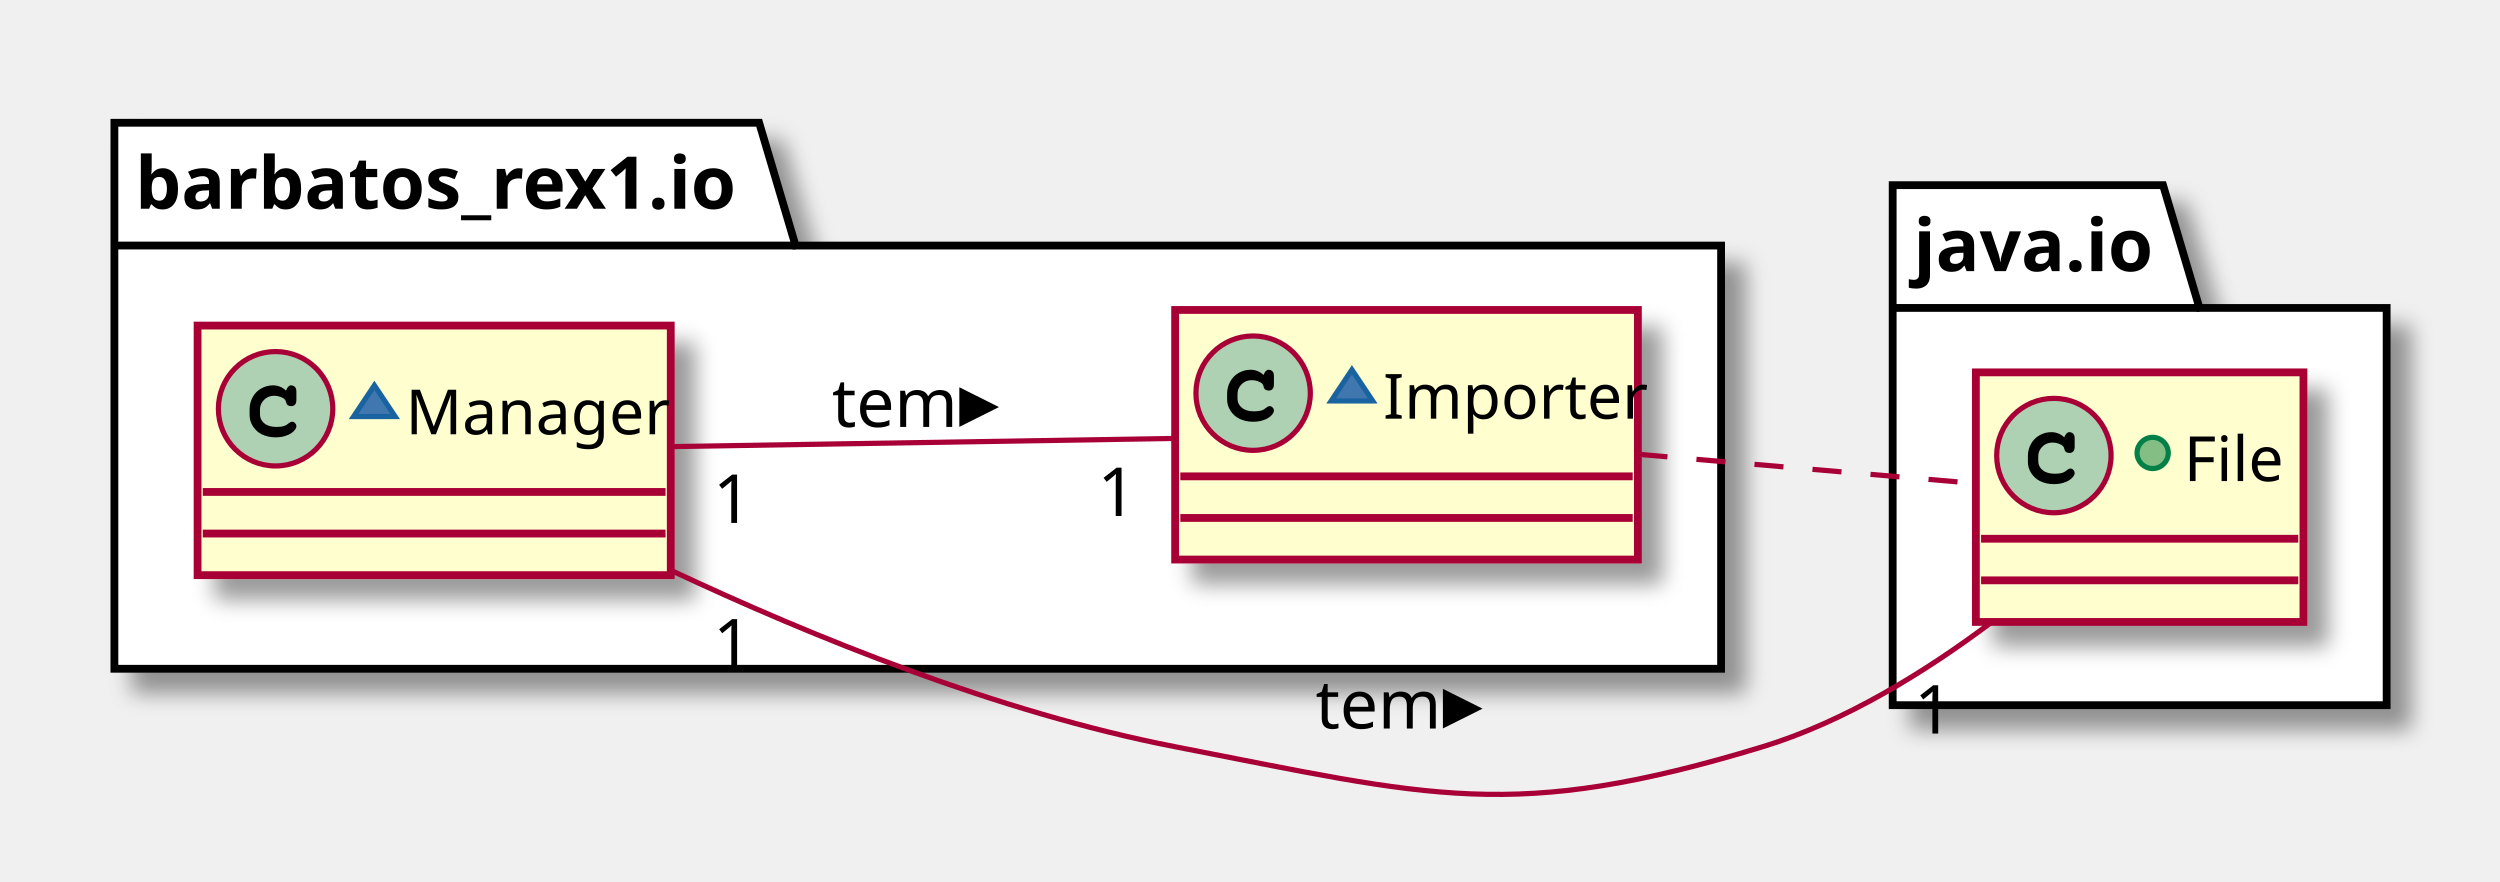
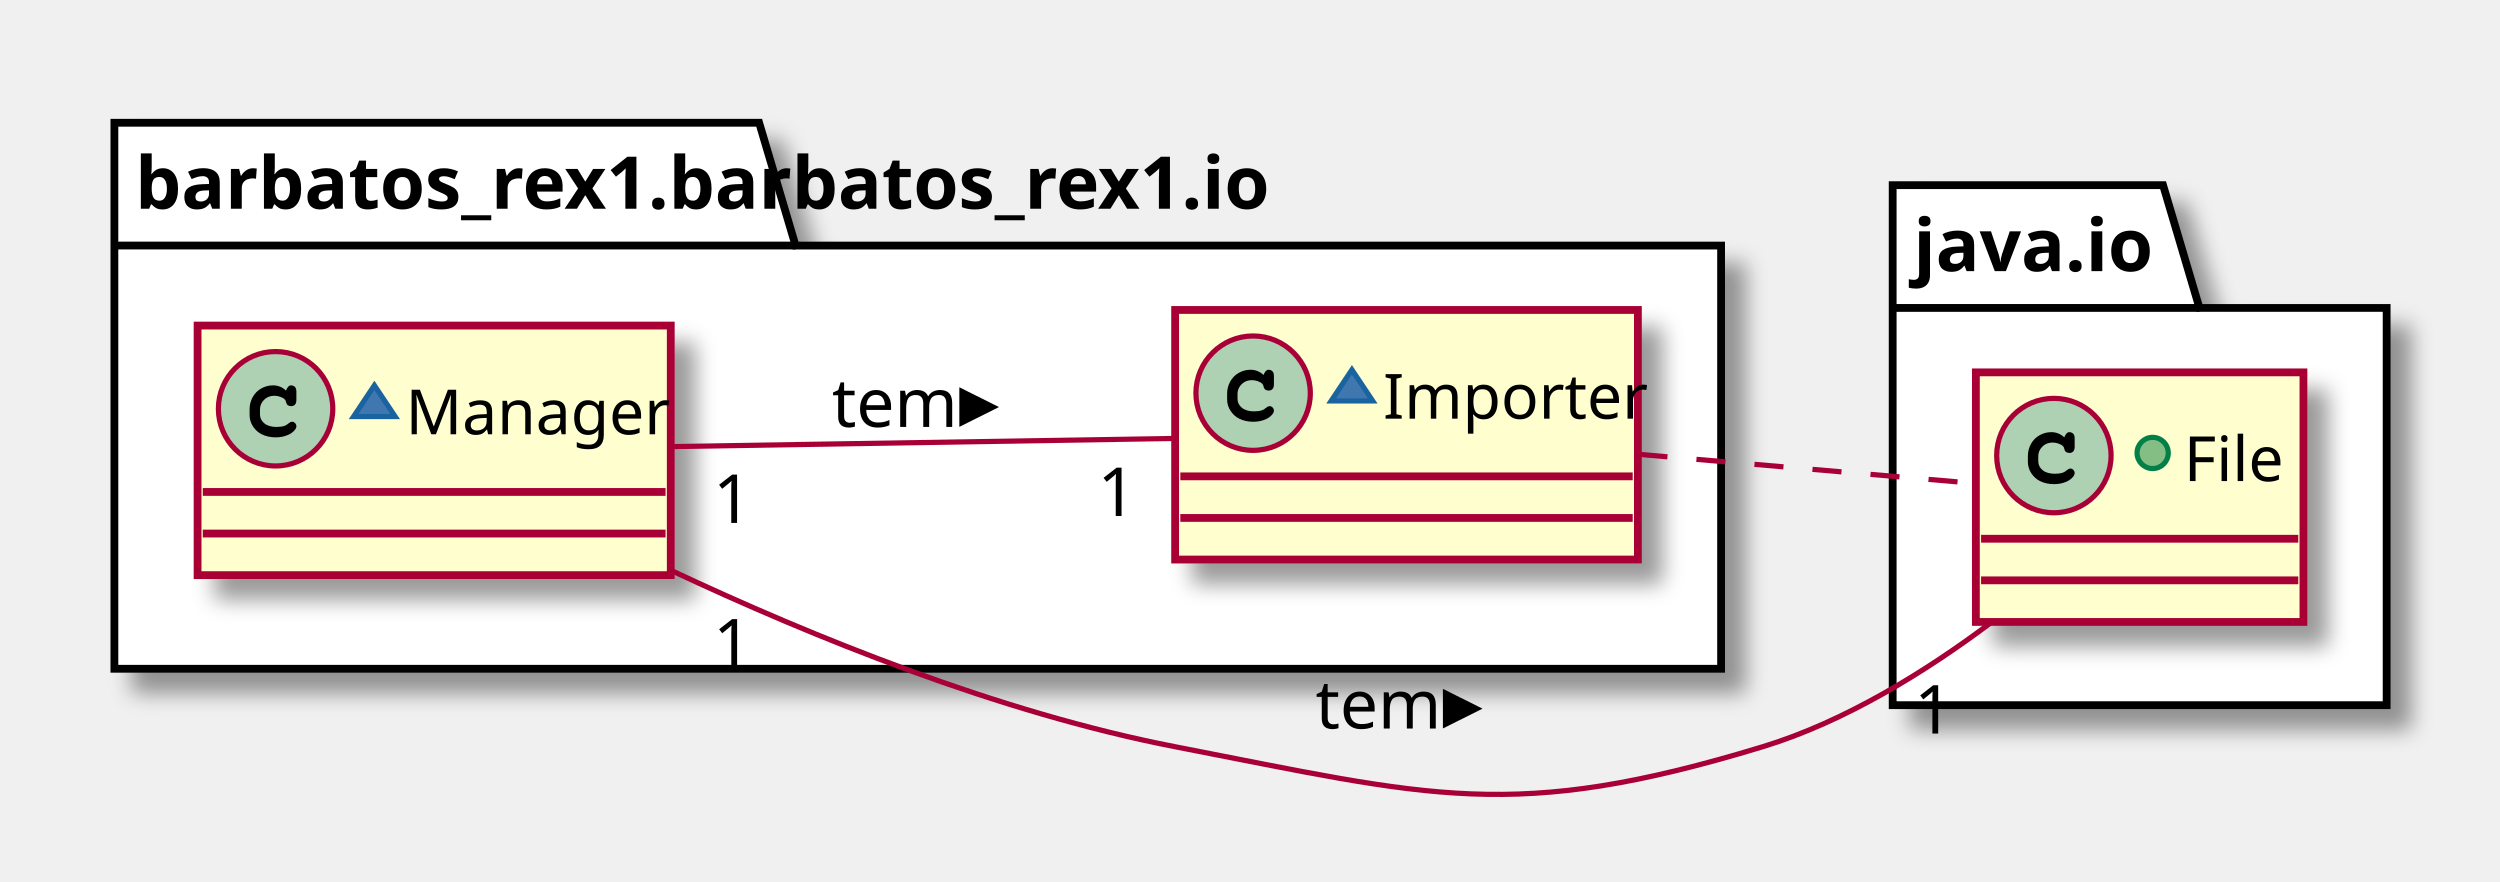
<svg xmlns="http://www.w3.org/2000/svg" contentScriptType="application/ecmascript" contentStyleType="text/css" height="212.5px" preserveAspectRatio="none" style="width:601px;height:212px;" version="1.1" viewBox="0 0 601 212" width="601.25px" zoomAndPan="magnify">
  <defs>
    <filter height="300%" id="f3xjbggkjgau6" width="300%" x="-1" y="-1">
      <feGaussianBlur result="blurOut" stdDeviation="2.5" />
      <feColorMatrix in="blurOut" result="blurOut2" type="matrix" values="0 0 0 0 0 0 0 0 0 0 0 0 0 0 0 0 0 0 .4 0" />
      <feOffset dx="5.0" dy="5.0" in="blurOut2" result="blurOut3" />
      <feBlend in="SourceGraphic" in2="blurOut3" mode="normal" />
    </filter>
  </defs>
  <g>
    <polygon fill="#FFFFFF" filter="url(#f3xjbggkjgau6)" points="27.5,29.515,182.5,29.515,191.25,59.027,413.75,59.027,413.75,160.765,27.5,160.765,27.5,29.515" style="stroke: #000000; stroke-width: 1.875;" />
    <line style="stroke: #000000; stroke-width: 1.875;" x1="27.5" x2="191.25" y1="59.027" y2="59.027" />
-     <text fill="#000000" font-family="sans-serif" font-size="17.5" font-weight="bold" lengthAdjust="spacingAndGlyphs" textLength="147.5" x="32.5" y="50.181">barbatos_rex1.io
+     <text fill="#000000" font-family="sans-serif" font-size="17.5" font-weight="bold" lengthAdjust="spacingAndGlyphs" textLength="147.5" x="32.5" y="50.181">barbatos_rex1.barbatos_rex1.io
        </text>
    <polygon fill="#FFFFFF" filter="url(#f3xjbggkjgau6)" points="455,44.515,520,44.515,528.75,74.027,573.75,74.027,573.75,169.515,455,169.515,455,44.515" style="stroke: #000000; stroke-width: 1.875;" />
    <line style="stroke: #000000; stroke-width: 1.875;" x1="455" x2="528.75" y1="74.027" y2="74.027" />
    <text fill="#000000" font-family="sans-serif" font-size="17.5" font-weight="bold" lengthAdjust="spacingAndGlyphs" textLength="57.5" x="460" y="65.181">java.io
        </text>
    <rect fill="#FEFECE" filter="url(#f3xjbggkjgau6)" height="60" id="Manager" style="stroke: #A80036; stroke-width: 1.875;" width="113.75" x="47.5" y="78.265" />
    <ellipse cx="66.25" cy="98.265" fill="#ADD1B2" rx="13.75" ry="13.75" style="stroke: #A80036; stroke-width: 1.25;" />
    <path d="M68.75,93.89 Q69.004,93.265 69.297,92.953 Q69.59,92.64 69.922,92.64 Q70.508,92.64 70.879,92.992 Q71.25,93.343 71.25,94.164 L71.25,96.117 Q71.25,96.937 70.898,97.289 Q70.547,97.64 70,97.64 Q69.512,97.64 69.199,97.425 Q68.887,97.211 68.75,96.644 Q68.691,96.254 68.477,96.039 Q68.086,95.629 67.383,95.394 Q66.68,95.14 65.977,95.14 Q65.098,95.14 64.356,95.492 Q63.633,95.843 63.066,96.625 Q62.5,97.406 62.5,98.48 L62.5,99.632 Q62.5,100.921 63.555,101.781 Q64.609,102.64 66.484,102.64 Q67.598,102.64 68.379,102.386 Q68.828,102.25 69.336,101.8 Q69.668,101.546 69.844,101.468 Q70.019,101.39 70.234,101.39 Q70.644,101.39 70.938,101.722 Q71.25,102.035 71.25,102.484 Q71.25,102.914 70.82,103.421 Q70.195,104.164 69.199,104.574 Q67.891,105.14 66.289,105.14 Q64.414,105.14 62.91,104.398 Q61.699,103.812 60.84,102.543 Q60,101.273 60,99.769 L60,98.402 Q60,96.84 60.742,95.472 Q61.504,94.105 62.812,93.382 Q64.141,92.64 65.625,92.64 Q66.523,92.64 67.305,92.953 Q68.086,93.265 68.75,93.89 Z " />
    <polygon fill="#4177AF" points="90,92.64,85,100.14,95,100.14" style="stroke: #1963A0; stroke-width: 1.25;" />
    <text fill="#000000" font-family="sans-serif" font-size="15" lengthAdjust="spacingAndGlyphs" textLength="60" x="97.5" y="104.403">Manager
        </text>
    <line style="stroke: #A80036; stroke-width: 1.875;" x1="48.75" x2="160" y1="118.265" y2="118.265" />
    <line style="stroke: #A80036; stroke-width: 1.875;" x1="48.75" x2="160" y1="128.265" y2="128.265" />
    <rect fill="#FEFECE" filter="url(#f3xjbggkjgau6)" height="60" id="Importer" style="stroke: #A80036; stroke-width: 1.875;" width="111.25" x="282.5" y="74.515" />
    <ellipse cx="301.25" cy="94.515" fill="#ADD1B2" rx="13.75" ry="13.75" style="stroke: #A80036; stroke-width: 1.25;" />
    <path d="M303.75,90.14 Q304.004,89.515 304.297,89.203 Q304.59,88.89 304.922,88.89 Q305.508,88.89 305.879,89.242 Q306.25,89.593 306.25,90.414 L306.25,92.367 Q306.25,93.187 305.898,93.539 Q305.547,93.89 305,93.89 Q304.512,93.89 304.199,93.675 Q303.887,93.461 303.75,92.894 Q303.691,92.504 303.477,92.289 Q303.086,91.879 302.383,91.644 Q301.68,91.39 300.977,91.39 Q300.098,91.39 299.356,91.742 Q298.633,92.093 298.066,92.875 Q297.5,93.656 297.5,94.73 L297.5,95.882 Q297.5,97.171 298.555,98.031 Q299.609,98.89 301.484,98.89 Q302.598,98.89 303.379,98.636 Q303.828,98.5 304.336,98.05 Q304.668,97.796 304.844,97.718 Q305.019,97.64 305.234,97.64 Q305.644,97.64 305.938,97.972 Q306.25,98.285 306.25,98.734 Q306.25,99.164 305.82,99.671 Q305.195,100.414 304.199,100.824 Q302.891,101.39 301.289,101.39 Q299.414,101.39 297.91,100.648 Q296.699,100.062 295.84,98.793 Q295,97.523 295,96.019 L295,94.652 Q295,93.09 295.742,91.722 Q296.504,90.355 297.812,89.632 Q299.141,88.89 300.625,88.89 Q301.523,88.89 302.305,89.203 Q303.086,89.515 303.75,90.14 Z " />
    <polygon fill="#4177AF" points="325,88.89,320,96.39,330,96.39" style="stroke: #1963A0; stroke-width: 1.25;" />
    <text fill="#000000" font-family="sans-serif" font-size="15" lengthAdjust="spacingAndGlyphs" textLength="57.5" x="332.5" y="100.653">Importer
        </text>
    <line style="stroke: #A80036; stroke-width: 1.875;" x1="283.75" x2="392.5" y1="114.515" y2="114.515" />
    <line style="stroke: #A80036; stroke-width: 1.875;" x1="283.75" x2="392.5" y1="124.515" y2="124.515" />
    <rect fill="#FEFECE" filter="url(#f3xjbggkjgau6)" height="60" id="File" style="stroke: #A80036; stroke-width: 1.875;" width="78.75" x="475" y="89.515" />
    <ellipse cx="493.75" cy="109.515" fill="#ADD1B2" rx="13.75" ry="13.75" style="stroke: #A80036; stroke-width: 1.25;" />
    <path d="M496.25,105.14 Q496.504,104.515 496.797,104.203 Q497.09,103.89 497.422,103.89 Q498.008,103.89 498.379,104.242 Q498.75,104.593 498.75,105.414 L498.75,107.367 Q498.75,108.187 498.398,108.539 Q498.047,108.89 497.5,108.89 Q497.012,108.89 496.699,108.675 Q496.387,108.461 496.25,107.894 Q496.191,107.504 495.977,107.289 Q495.586,106.879 494.883,106.644 Q494.18,106.39 493.477,106.39 Q492.598,106.39 491.856,106.742 Q491.133,107.093 490.566,107.875 Q490,108.656 490,109.73 L490,110.882 Q490,112.171 491.055,113.031 Q492.109,113.89 493.984,113.89 Q495.098,113.89 495.879,113.636 Q496.328,113.5 496.836,113.05 Q497.168,112.796 497.344,112.718 Q497.519,112.64 497.734,112.64 Q498.144,112.64 498.438,112.972 Q498.75,113.285 498.75,113.734 Q498.75,114.164 498.32,114.671 Q497.695,115.414 496.699,115.824 Q495.391,116.39 493.789,116.39 Q491.914,116.39 490.41,115.648 Q489.199,115.062 488.34,113.793 Q487.5,112.523 487.5,111.019 L487.5,109.652 Q487.5,108.09 488.242,106.722 Q489.004,105.355 490.312,104.632 Q491.641,103.89 493.125,103.89 Q494.023,103.89 494.805,104.203 Q495.586,104.515 496.25,105.14 Z " />
    <ellipse cx="517.5" cy="108.89" fill="#84BE84" rx="3.75" ry="3.75" style="stroke: #038048; stroke-width: 1.25;" />
    <text fill="#000000" font-family="sans-serif" font-size="15" lengthAdjust="spacingAndGlyphs" textLength="25" x="525" y="115.653">File
        </text>
    <line style="stroke: #A80036; stroke-width: 1.875;" x1="476.25" x2="552.5" y1="129.515" y2="129.515" />
    <line style="stroke: #A80036; stroke-width: 1.875;" x1="476.25" x2="552.5" y1="139.515" y2="139.515" />
    <path d="M161.285,137.103 C195.299,153.08 240.25,171.325 282.5,179.515 C344.13,191.462 363.695,197.804 423.75,179.515 C443.595,173.472 463.033,161.389 478.686,149.64 " fill="none" id="Manager-File" style="stroke: #A80036; stroke-width: 1.25;" />
    <text fill="#000000" font-family="sans-serif" font-size="16.25" lengthAdjust="spacingAndGlyphs" textLength="27.5" x="316.25" y="175.134">tem
        </text>
    <polygon fill="#000000" points="347.5,166.61,355,170.36,347.5,174.11,347.5,166.61" style="stroke: #000000; stroke-width: 1.25;" />
    <text fill="#000000" font-family="sans-serif" font-size="16.25" lengthAdjust="spacingAndGlyphs" textLength="8.75" x="171.435" y="160.441">1
        </text>
    <text fill="#000000" font-family="sans-serif" font-size="16.25" lengthAdjust="spacingAndGlyphs" textLength="8.75" x="460.171" y="176.343">1
        </text>
    <path d="M161.604,107.358 C198.23,106.764 245.851,105.991 282.209,105.402 " fill="none" id="Manager-Importer" style="stroke: #A80036; stroke-width: 1.25;" />
    <text fill="#000000" font-family="sans-serif" font-size="16.25" lengthAdjust="spacingAndGlyphs" textLength="27.5" x="200" y="102.634">tem
        </text>
    <polygon fill="#000000" points="231.25,94.11,238.75,97.86,231.25,101.61,231.25,94.11" style="stroke: #000000; stroke-width: 1.25;" />
    <text fill="#000000" font-family="sans-serif" font-size="16.25" lengthAdjust="spacingAndGlyphs" textLength="8.75" x="171.422" y="125.71">1
        </text>
    <text fill="#000000" font-family="sans-serif" font-size="16.25" lengthAdjust="spacingAndGlyphs" textLength="8.75" x="263.85" y="124.041">1
        </text>
    <path d="M393.874,109.22 C420.147,111.489 451.031,114.155 474.786,116.206 " fill="none" id="Importer-File" style="stroke: #A80036; stroke-width: 1.25; stroke-dasharray: 7.0,7.0;" />
  </g>
</svg>
